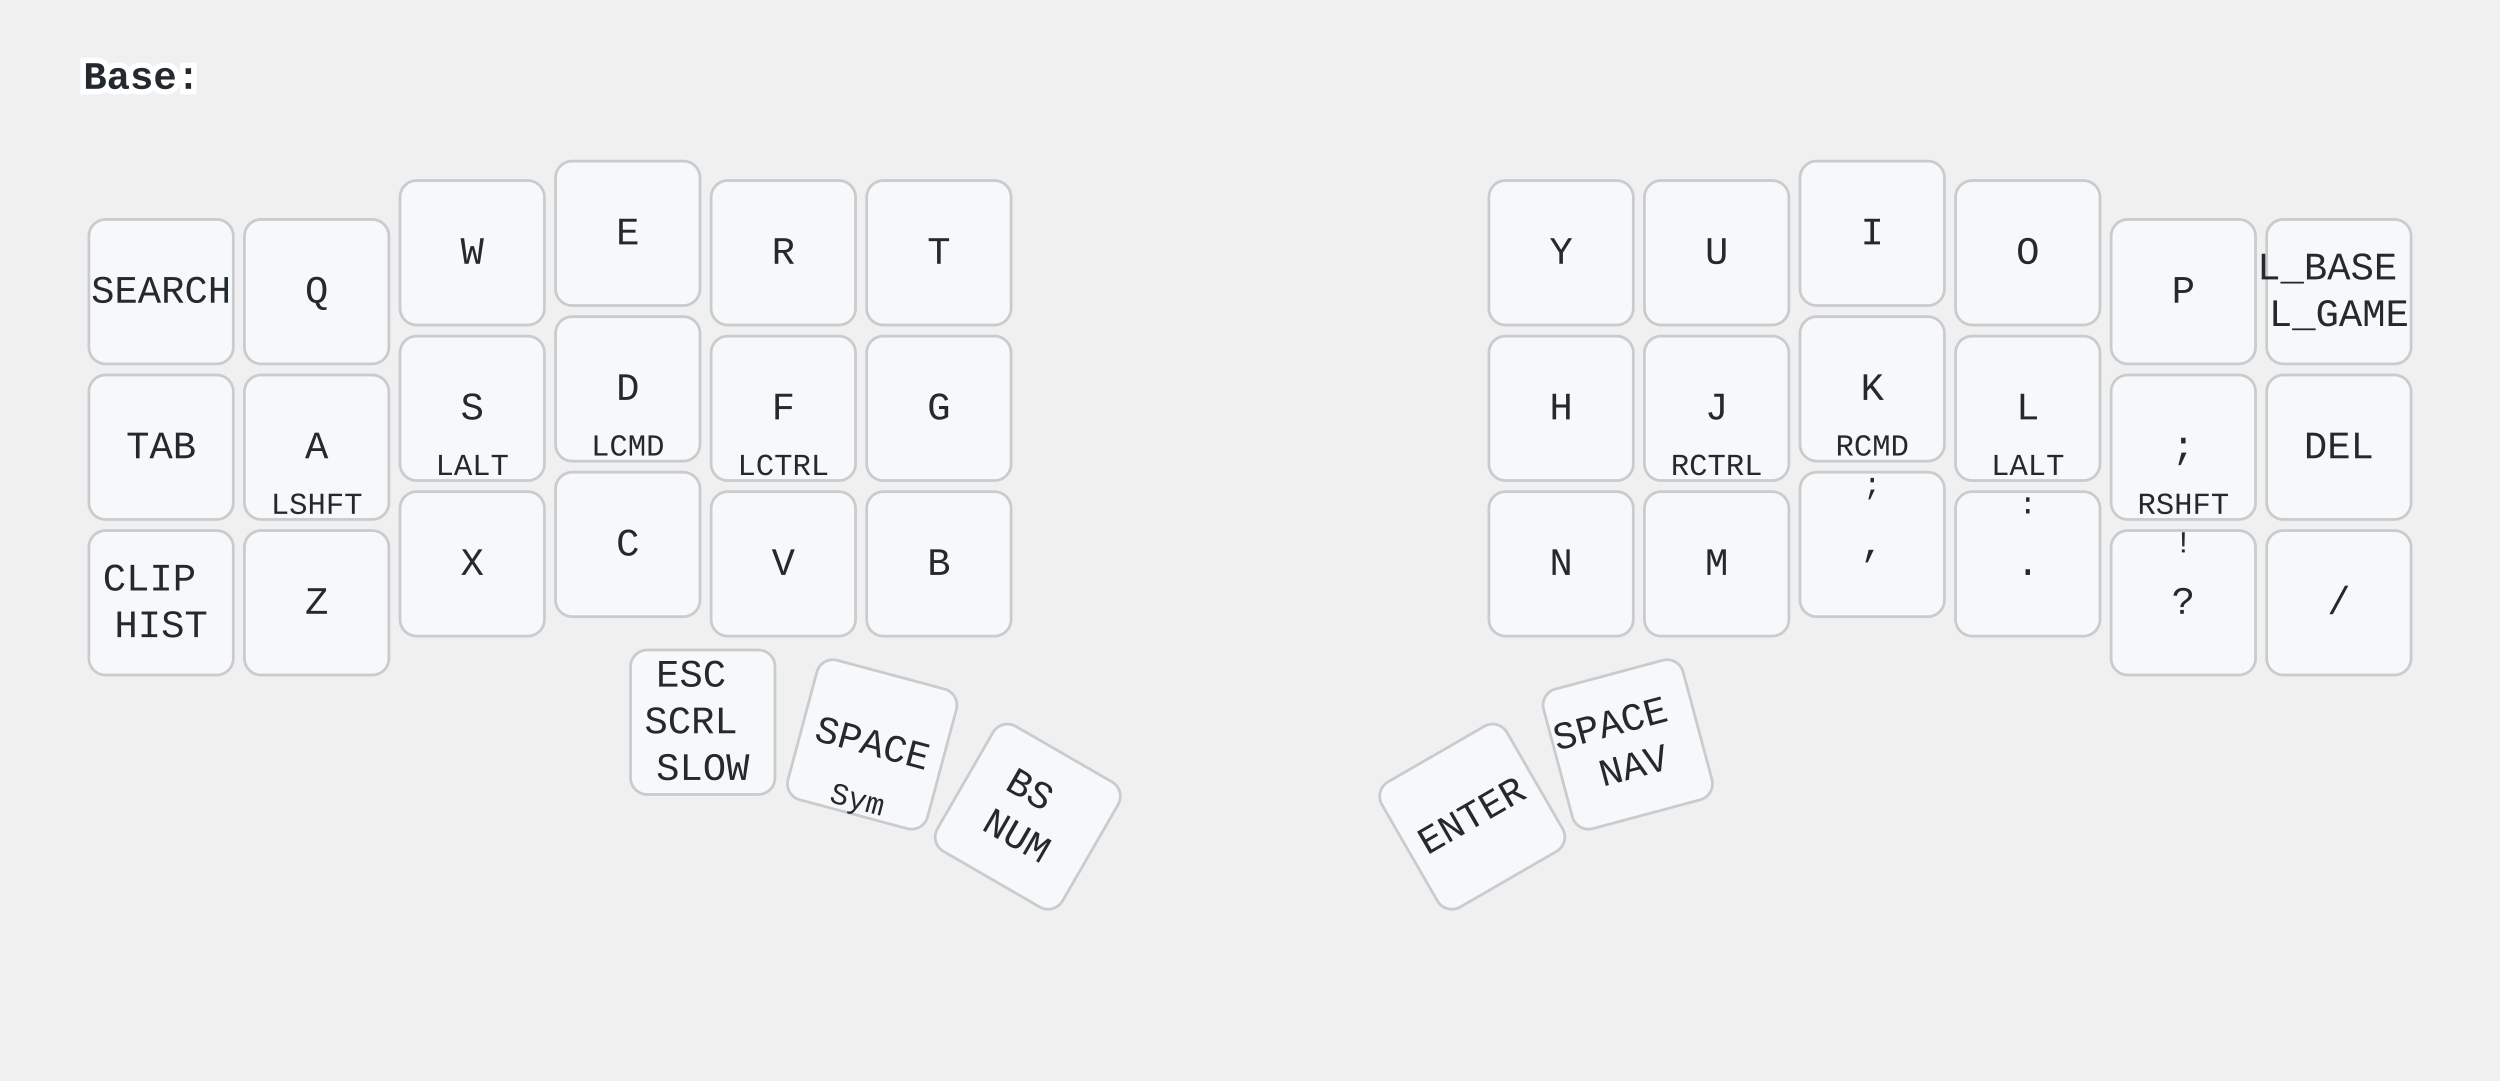
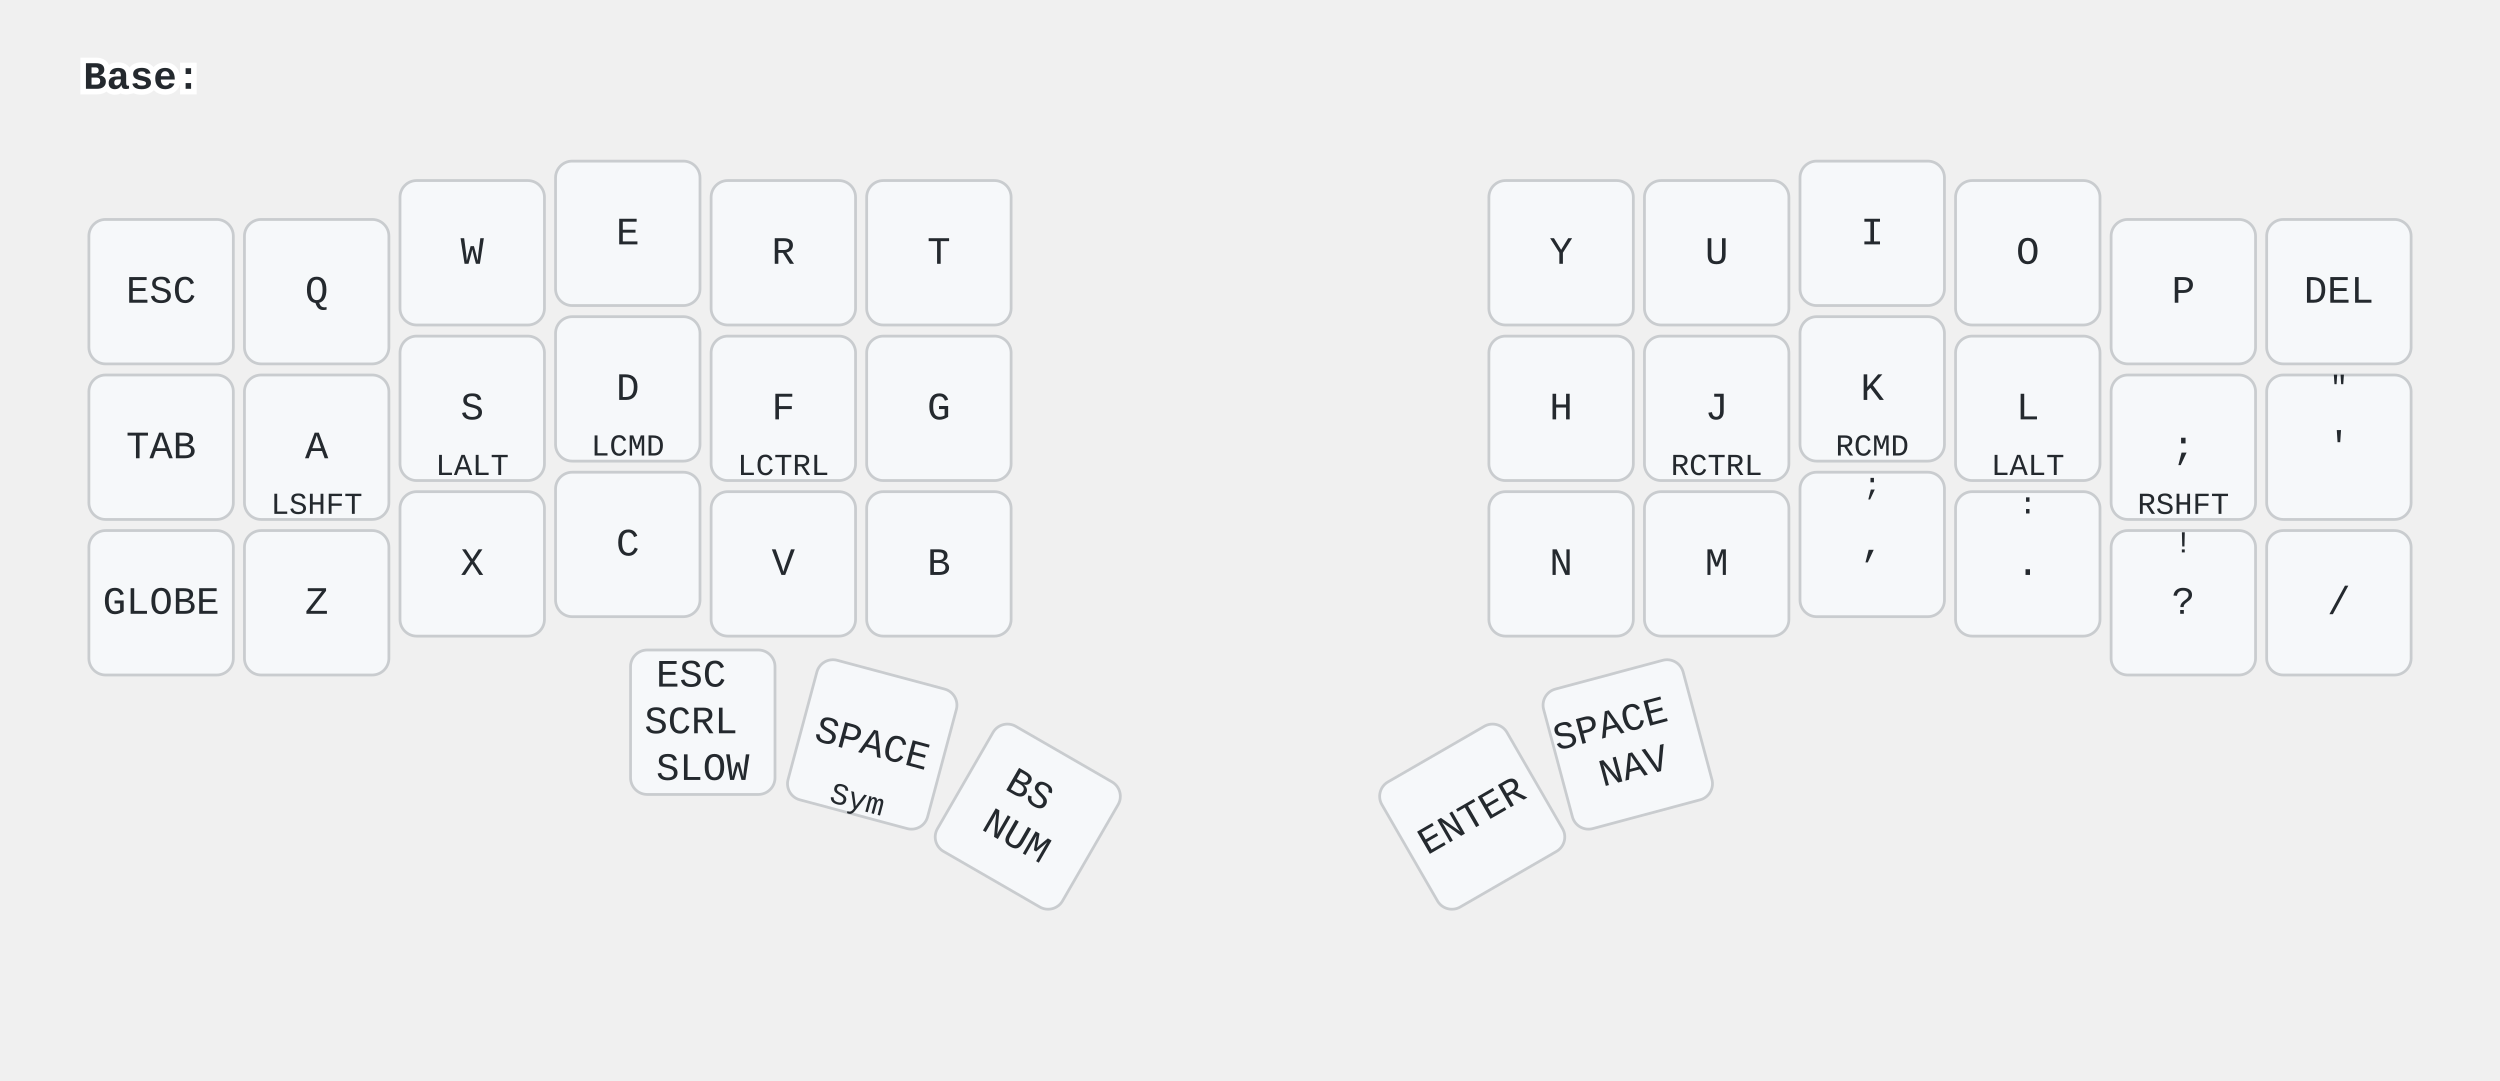
<svg xmlns="http://www.w3.org/2000/svg" width="900" height="389" viewBox="0 0 900 389" class="keymap">
  <style>/* inherit to force styles through use tags */
svg path {
    fill: inherit;
}

/* font and background color specifications */
svg.keymap {
    font-family: SFMono-Regular,Consolas,Liberation Mono,Menlo,monospace;
    font-size: 14px;
    font-kerning: normal;
    text-rendering: optimizeLegibility;
    fill: #24292e;
}

/* default key styling */
rect.key {
    fill: #f6f8fa;
}

rect.key, rect.combo {
    stroke: #c9cccf;
    stroke-width: 1;
}

/* default key side styling, only used is draw_key_sides is set */
rect.side {
    filter: brightness(90%);
}

/* color accent for combo boxes */
rect.combo, rect.combo-separate {
    fill: #cdf;
}

/* color accent for held keys */
rect.held, rect.combo.held {
    fill: #fdd;
}

/* color accent for ghost (optional) keys */
rect.ghost, rect.combo.ghost {
    stroke-dasharray: 4, 4;
    stroke-width: 2;
}

text {
    text-anchor: middle;
    dominant-baseline: middle;
}

/* styling for layer labels */
text.label {
    font-weight: bold;
    text-anchor: start;
    stroke: white;
    stroke-width: 4;
    paint-order: stroke;
}

/* styling for optional footer */
text.footer {
    text-anchor: end;
    dominant-baseline: auto;
    stroke: white;
    stroke-width: 4;
    paint-order: stroke;
}

/* styling for combo tap, and key non-tap label text */
text.combo, text.hold, text.shifted, text.left, text.right {
    font-size: 11px;
}

text.hold {
    text-anchor: middle;
    dominant-baseline: auto;
}

text.shifted {
    text-anchor: middle;
    dominant-baseline: hanging;
}

text.left {
    text-anchor: start;
}

text.right {
    text-anchor: end;
}

text.layer-activator {
    text-decoration: underline;
}

/* styling for hold/shifted label text in combo box */
text.combo.hold, text.combo.shifted, text.combo.left, text.combo.right {
    font-size: 8px;
}

/* lighter symbol for transparent keys */
text.trans {
    fill: #7b7e81;
}

/* styling for combo dendrons */
path.combo {
    stroke-width: 1;
    stroke: gray;
    fill: none;
}

/* Start Tabler Icons Cleanup */
/* cannot use height/width with glyphs */
.icon-tabler &gt; path {
    fill: inherit;
    stroke: inherit;
    stroke-width: 2;
}
/* hide tabler's default box */
.icon-tabler &gt; path[stroke="none"][fill="none"] {
    visibility: hidden;
}
/* End Tabler Icons Cleanup */

@media (prefers-color-scheme: dark) {
svg.keymap { fill: #d1d6db; }
rect.key { fill: #3f4750; }
rect.key, rect.combo { stroke: #60666c; }
rect.combo, rect.combo-separate { fill: #1f3d7a; }
rect.held, rect.combo.held { fill: #854747; }
text.label, text.footer { stroke: black; }
text.trans { fill: #7e8184; }
path.combo { stroke: #7f7f7f; }

}</style>
  <g transform="translate(30, 0)" class="layer-Base">
    <text x="0" y="28" class="label" id="Base">Base:</text>
    <g transform="translate(0, 56)">
      <g transform="translate(28, 49)" class="key keypos-0">
        <rect rx="6" ry="6" x="-26" y="-26" width="52" height="52" class="key" />
-         <text x="0" y="0" class="key tap">SEARCH</text>
+         <text x="0" y="0" class="key tap">ESC</text>
      </g>
      <g transform="translate(84, 49)" class="key keypos-1">
        <rect rx="6" ry="6" x="-26" y="-26" width="52" height="52" class="key" />
        <text x="0" y="0" class="key tap">Q</text>
      </g>
      <g transform="translate(140, 35)" class="key keypos-2">
        <rect rx="6" ry="6" x="-26" y="-26" width="52" height="52" class="key" />
        <text x="0" y="0" class="key tap">W</text>
      </g>
      <g transform="translate(196, 28)" class="key keypos-3">
        <rect rx="6" ry="6" x="-26" y="-26" width="52" height="52" class="key" />
        <text x="0" y="0" class="key tap">E</text>
      </g>
      <g transform="translate(252, 35)" class="key keypos-4">
        <rect rx="6" ry="6" x="-26" y="-26" width="52" height="52" class="key" />
        <text x="0" y="0" class="key tap">R</text>
      </g>
      <g transform="translate(308, 35)" class="key keypos-5">
        <rect rx="6" ry="6" x="-26" y="-26" width="52" height="52" class="key" />
        <text x="0" y="0" class="key tap">T</text>
      </g>
      <g transform="translate(532, 35)" class="key keypos-6">
        <rect rx="6" ry="6" x="-26" y="-26" width="52" height="52" class="key" />
        <text x="0" y="0" class="key tap">Y</text>
      </g>
      <g transform="translate(588, 35)" class="key keypos-7">
        <rect rx="6" ry="6" x="-26" y="-26" width="52" height="52" class="key" />
        <text x="0" y="0" class="key tap">U</text>
      </g>
      <g transform="translate(644, 28)" class="key keypos-8">
        <rect rx="6" ry="6" x="-26" y="-26" width="52" height="52" class="key" />
        <text x="0" y="0" class="key tap">I</text>
      </g>
      <g transform="translate(700, 35)" class="key keypos-9">
        <rect rx="6" ry="6" x="-26" y="-26" width="52" height="52" class="key" />
        <text x="0" y="0" class="key tap">O</text>
      </g>
      <g transform="translate(756, 49)" class="key keypos-10">
        <rect rx="6" ry="6" x="-26" y="-26" width="52" height="52" class="key" />
        <text x="0" y="0" class="key tap">P</text>
      </g>
      <g transform="translate(812, 49)" class="key keypos-11">
        <rect rx="6" ry="6" x="-26" y="-26" width="52" height="52" class="key" />
-         <text x="0" y="0" class="key tap">
-           <tspan x="0" dy="-0.6em">L_BASE</tspan>
-           <tspan x="0" dy="1.2em">L_GAME</tspan>
-         </text>
+         <text x="0" y="0" class="key tap">DEL</text>
      </g>
      <g transform="translate(28, 105)" class="key keypos-12">
        <rect rx="6" ry="6" x="-26" y="-26" width="52" height="52" class="key" />
        <text x="0" y="0" class="key tap">TAB</text>
      </g>
      <g transform="translate(84, 105)" class="key keypos-13">
        <rect rx="6" ry="6" x="-26" y="-26" width="52" height="52" class="key" />
        <text x="0" y="0" class="key tap">A</text>
        <text x="0" y="24" class="key hold">LSHFT</text>
      </g>
      <g transform="translate(140, 91)" class="key keypos-14">
        <rect rx="6" ry="6" x="-26" y="-26" width="52" height="52" class="key" />
        <text x="0" y="0" class="key tap">S</text>
        <text x="0" y="24" class="key hold">LALT</text>
      </g>
      <g transform="translate(196, 84)" class="key keypos-15">
        <rect rx="6" ry="6" x="-26" y="-26" width="52" height="52" class="key" />
        <text x="0" y="0" class="key tap">D</text>
        <text x="0" y="24" class="key hold">LCMD</text>
      </g>
      <g transform="translate(252, 91)" class="key keypos-16">
        <rect rx="6" ry="6" x="-26" y="-26" width="52" height="52" class="key" />
        <text x="0" y="0" class="key tap">F</text>
        <text x="0" y="24" class="key hold">LCTRL</text>
      </g>
      <g transform="translate(308, 91)" class="key keypos-17">
        <rect rx="6" ry="6" x="-26" y="-26" width="52" height="52" class="key" />
        <text x="0" y="0" class="key tap">G</text>
      </g>
      <g transform="translate(532, 91)" class="key keypos-18">
        <rect rx="6" ry="6" x="-26" y="-26" width="52" height="52" class="key" />
        <text x="0" y="0" class="key tap">H</text>
      </g>
      <g transform="translate(588, 91)" class="key keypos-19">
        <rect rx="6" ry="6" x="-26" y="-26" width="52" height="52" class="key" />
        <text x="0" y="0" class="key tap">J</text>
        <text x="0" y="24" class="key hold">RCTRL</text>
      </g>
      <g transform="translate(644, 84)" class="key keypos-20">
        <rect rx="6" ry="6" x="-26" y="-26" width="52" height="52" class="key" />
        <text x="0" y="0" class="key tap">K</text>
        <text x="0" y="24" class="key hold">RCMD</text>
      </g>
      <g transform="translate(700, 91)" class="key keypos-21">
        <rect rx="6" ry="6" x="-26" y="-26" width="52" height="52" class="key" />
        <text x="0" y="0" class="key tap">L</text>
        <text x="0" y="24" class="key hold">LALT</text>
      </g>
      <g transform="translate(756, 105)" class="key keypos-22">
        <rect rx="6" ry="6" x="-26" y="-26" width="52" height="52" class="key" />
        <text x="0" y="0" class="key tap">;</text>
        <text x="0" y="24" class="key hold">RSHFT</text>
      </g>
      <g transform="translate(812, 105)" class="key keypos-23">
        <rect rx="6" ry="6" x="-26" y="-26" width="52" height="52" class="key" />
-         <text x="0" y="0" class="key tap">DEL</text>
+         <text x="0" y="0" class="key tap">'</text>
+         <text x="0" y="-24" class="key shifted">"</text>
      </g>
      <g transform="translate(28, 161)" class="key keypos-24">
        <rect rx="6" ry="6" x="-26" y="-26" width="52" height="52" class="key" />
-         <text x="0" y="0" class="key tap">
-           <tspan x="0" dy="-0.6em">CLIP</tspan>
-           <tspan x="0" dy="1.2em">HIST</tspan>
-         </text>
+         <text x="0" y="0" class="key tap">GLOBE</text>
      </g>
      <g transform="translate(84, 161)" class="key keypos-25">
        <rect rx="6" ry="6" x="-26" y="-26" width="52" height="52" class="key" />
        <text x="0" y="0" class="key tap">Z</text>
      </g>
      <g transform="translate(140, 147)" class="key keypos-26">
        <rect rx="6" ry="6" x="-26" y="-26" width="52" height="52" class="key" />
        <text x="0" y="0" class="key tap">X</text>
      </g>
      <g transform="translate(196, 140)" class="key keypos-27">
        <rect rx="6" ry="6" x="-26" y="-26" width="52" height="52" class="key" />
        <text x="0" y="0" class="key tap">C</text>
      </g>
      <g transform="translate(252, 147)" class="key keypos-28">
        <rect rx="6" ry="6" x="-26" y="-26" width="52" height="52" class="key" />
        <text x="0" y="0" class="key tap">V</text>
      </g>
      <g transform="translate(308, 147)" class="key keypos-29">
        <rect rx="6" ry="6" x="-26" y="-26" width="52" height="52" class="key" />
        <text x="0" y="0" class="key tap">B</text>
      </g>
      <g transform="translate(532, 147)" class="key keypos-30">
        <rect rx="6" ry="6" x="-26" y="-26" width="52" height="52" class="key" />
        <text x="0" y="0" class="key tap">N</text>
      </g>
      <g transform="translate(588, 147)" class="key keypos-31">
        <rect rx="6" ry="6" x="-26" y="-26" width="52" height="52" class="key" />
        <text x="0" y="0" class="key tap">M</text>
      </g>
      <g transform="translate(644, 140)" class="key keypos-32">
        <rect rx="6" ry="6" x="-26" y="-26" width="52" height="52" class="key" />
        <text x="0" y="0" class="key tap">,</text>
        <text x="0" y="-24" class="key shifted">;</text>
      </g>
      <g transform="translate(700, 147)" class="key keypos-33">
        <rect rx="6" ry="6" x="-26" y="-26" width="52" height="52" class="key" />
        <text x="0" y="0" class="key tap">.</text>
        <text x="0" y="-24" class="key shifted">:</text>
      </g>
      <g transform="translate(756, 161)" class="key keypos-34">
        <rect rx="6" ry="6" x="-26" y="-26" width="52" height="52" class="key" />
        <text x="0" y="0" class="key tap">?</text>
        <text x="0" y="-24" class="key shifted">!</text>
      </g>
      <g transform="translate(812, 161)" class="key keypos-35">
        <rect rx="6" ry="6" x="-26" y="-26" width="52" height="52" class="key" />
        <text x="0" y="0" class="key tap">/</text>
      </g>
      <g transform="translate(223, 204)" class="key keypos-36">
        <rect rx="6" ry="6" x="-26" y="-26" width="52" height="52" class="key" />
        <text x="0" y="0" class="key tap">
          <tspan x="0" dy="-1.2em">ESC</tspan>
          <tspan x="0" dy="1.2em">SCRL</tspan>
          <tspan x="0" dy="1.2em">SLOW</tspan>
        </text>
      </g>
      <g transform="translate(284, 212) rotate(15.0)" class="key keypos-37">
        <rect rx="6" ry="6" x="-26" y="-26" width="52" height="52" class="key" />
        <text x="0" y="0" class="key tap">SPACE</text>
        <text x="0" y="24" class="key hold">Sym</text>
      </g>
      <g transform="translate(340, 238) rotate(30.0)" class="key keypos-38">
        <rect rx="6" ry="6" x="-26" y="-26" width="52" height="52" class="key" />
        <text x="0" y="0" class="key tap">
          <tspan x="0" dy="-0.6em">BS</tspan>
          <tspan x="0" dy="1.2em">NUM</tspan>
        </text>
      </g>
      <g transform="translate(500, 238) rotate(-30.0)" class="key keypos-39">
        <rect rx="6" ry="6" x="-26" y="-26" width="52" height="52" class="key" />
        <text x="0" y="0" class="key tap">ENTER</text>
      </g>
      <g transform="translate(556, 212) rotate(-15.0)" class="key keypos-40">
        <rect rx="6" ry="6" x="-26" y="-26" width="52" height="52" class="key" />
        <text x="0" y="0" class="key tap">
          <tspan x="0" dy="-0.6em">SPACE</tspan>
          <tspan x="0" dy="1.2em">NAV</tspan>
        </text>
      </g>
    </g>
  </g>
</svg>
